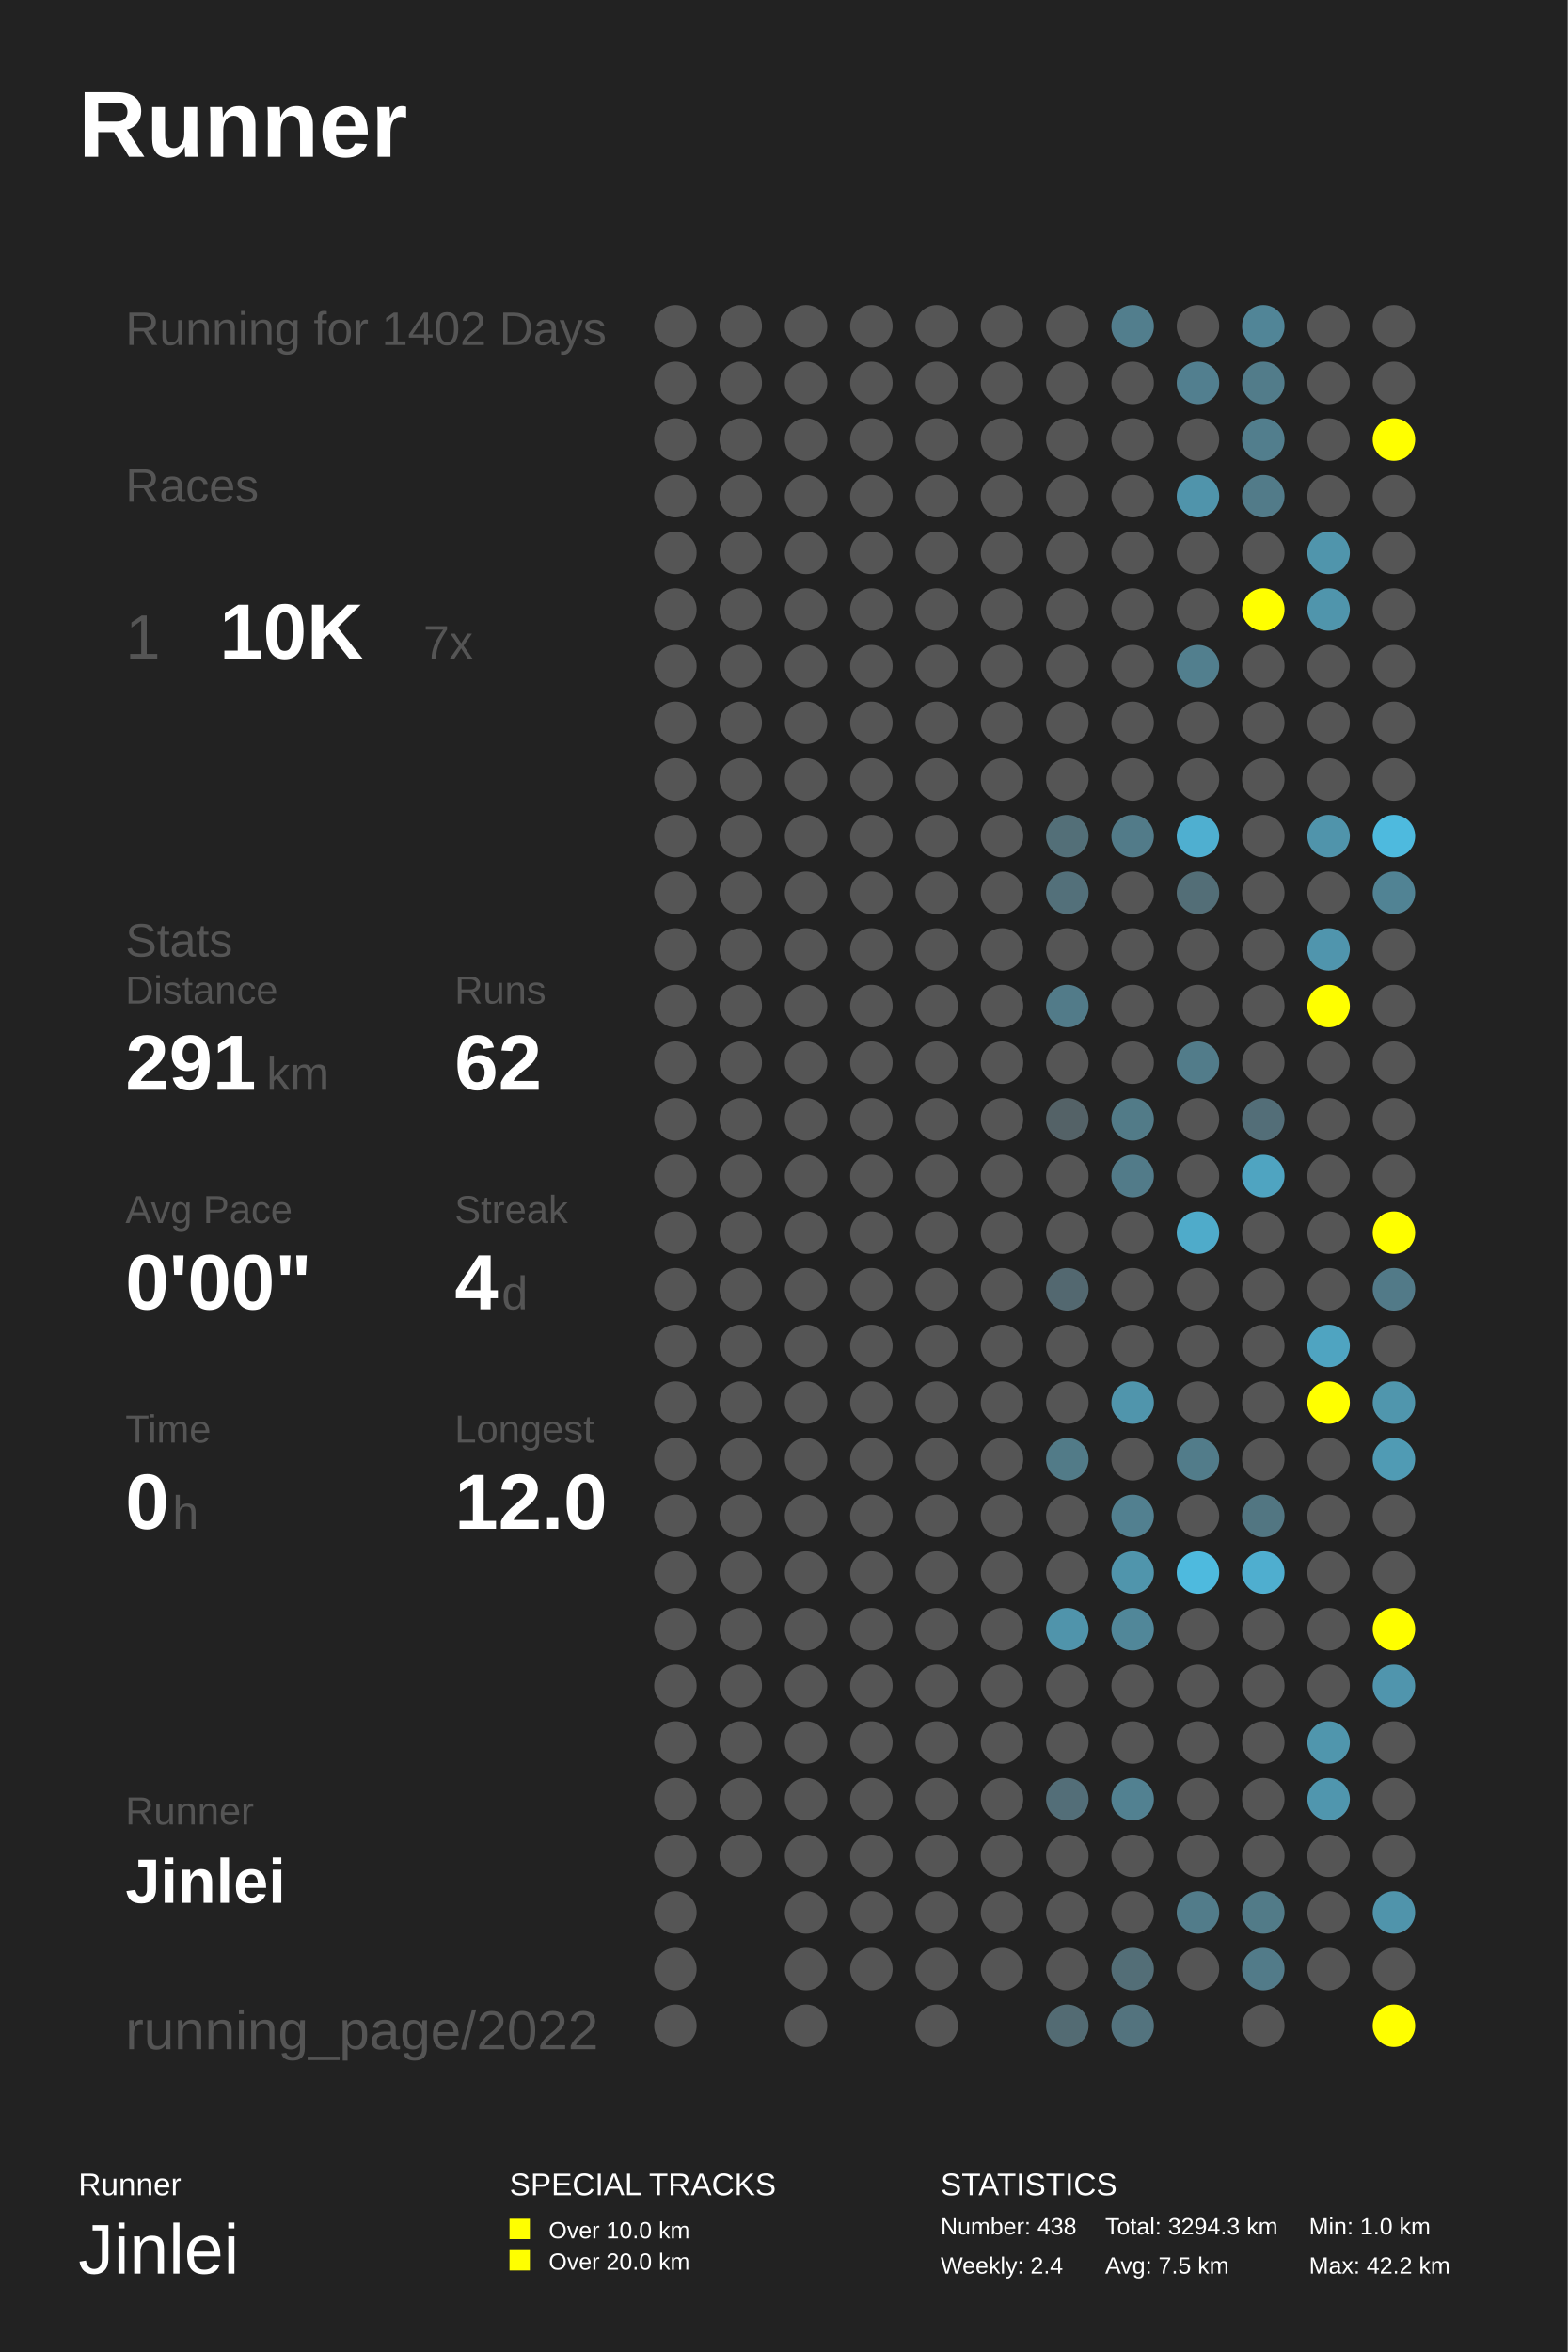
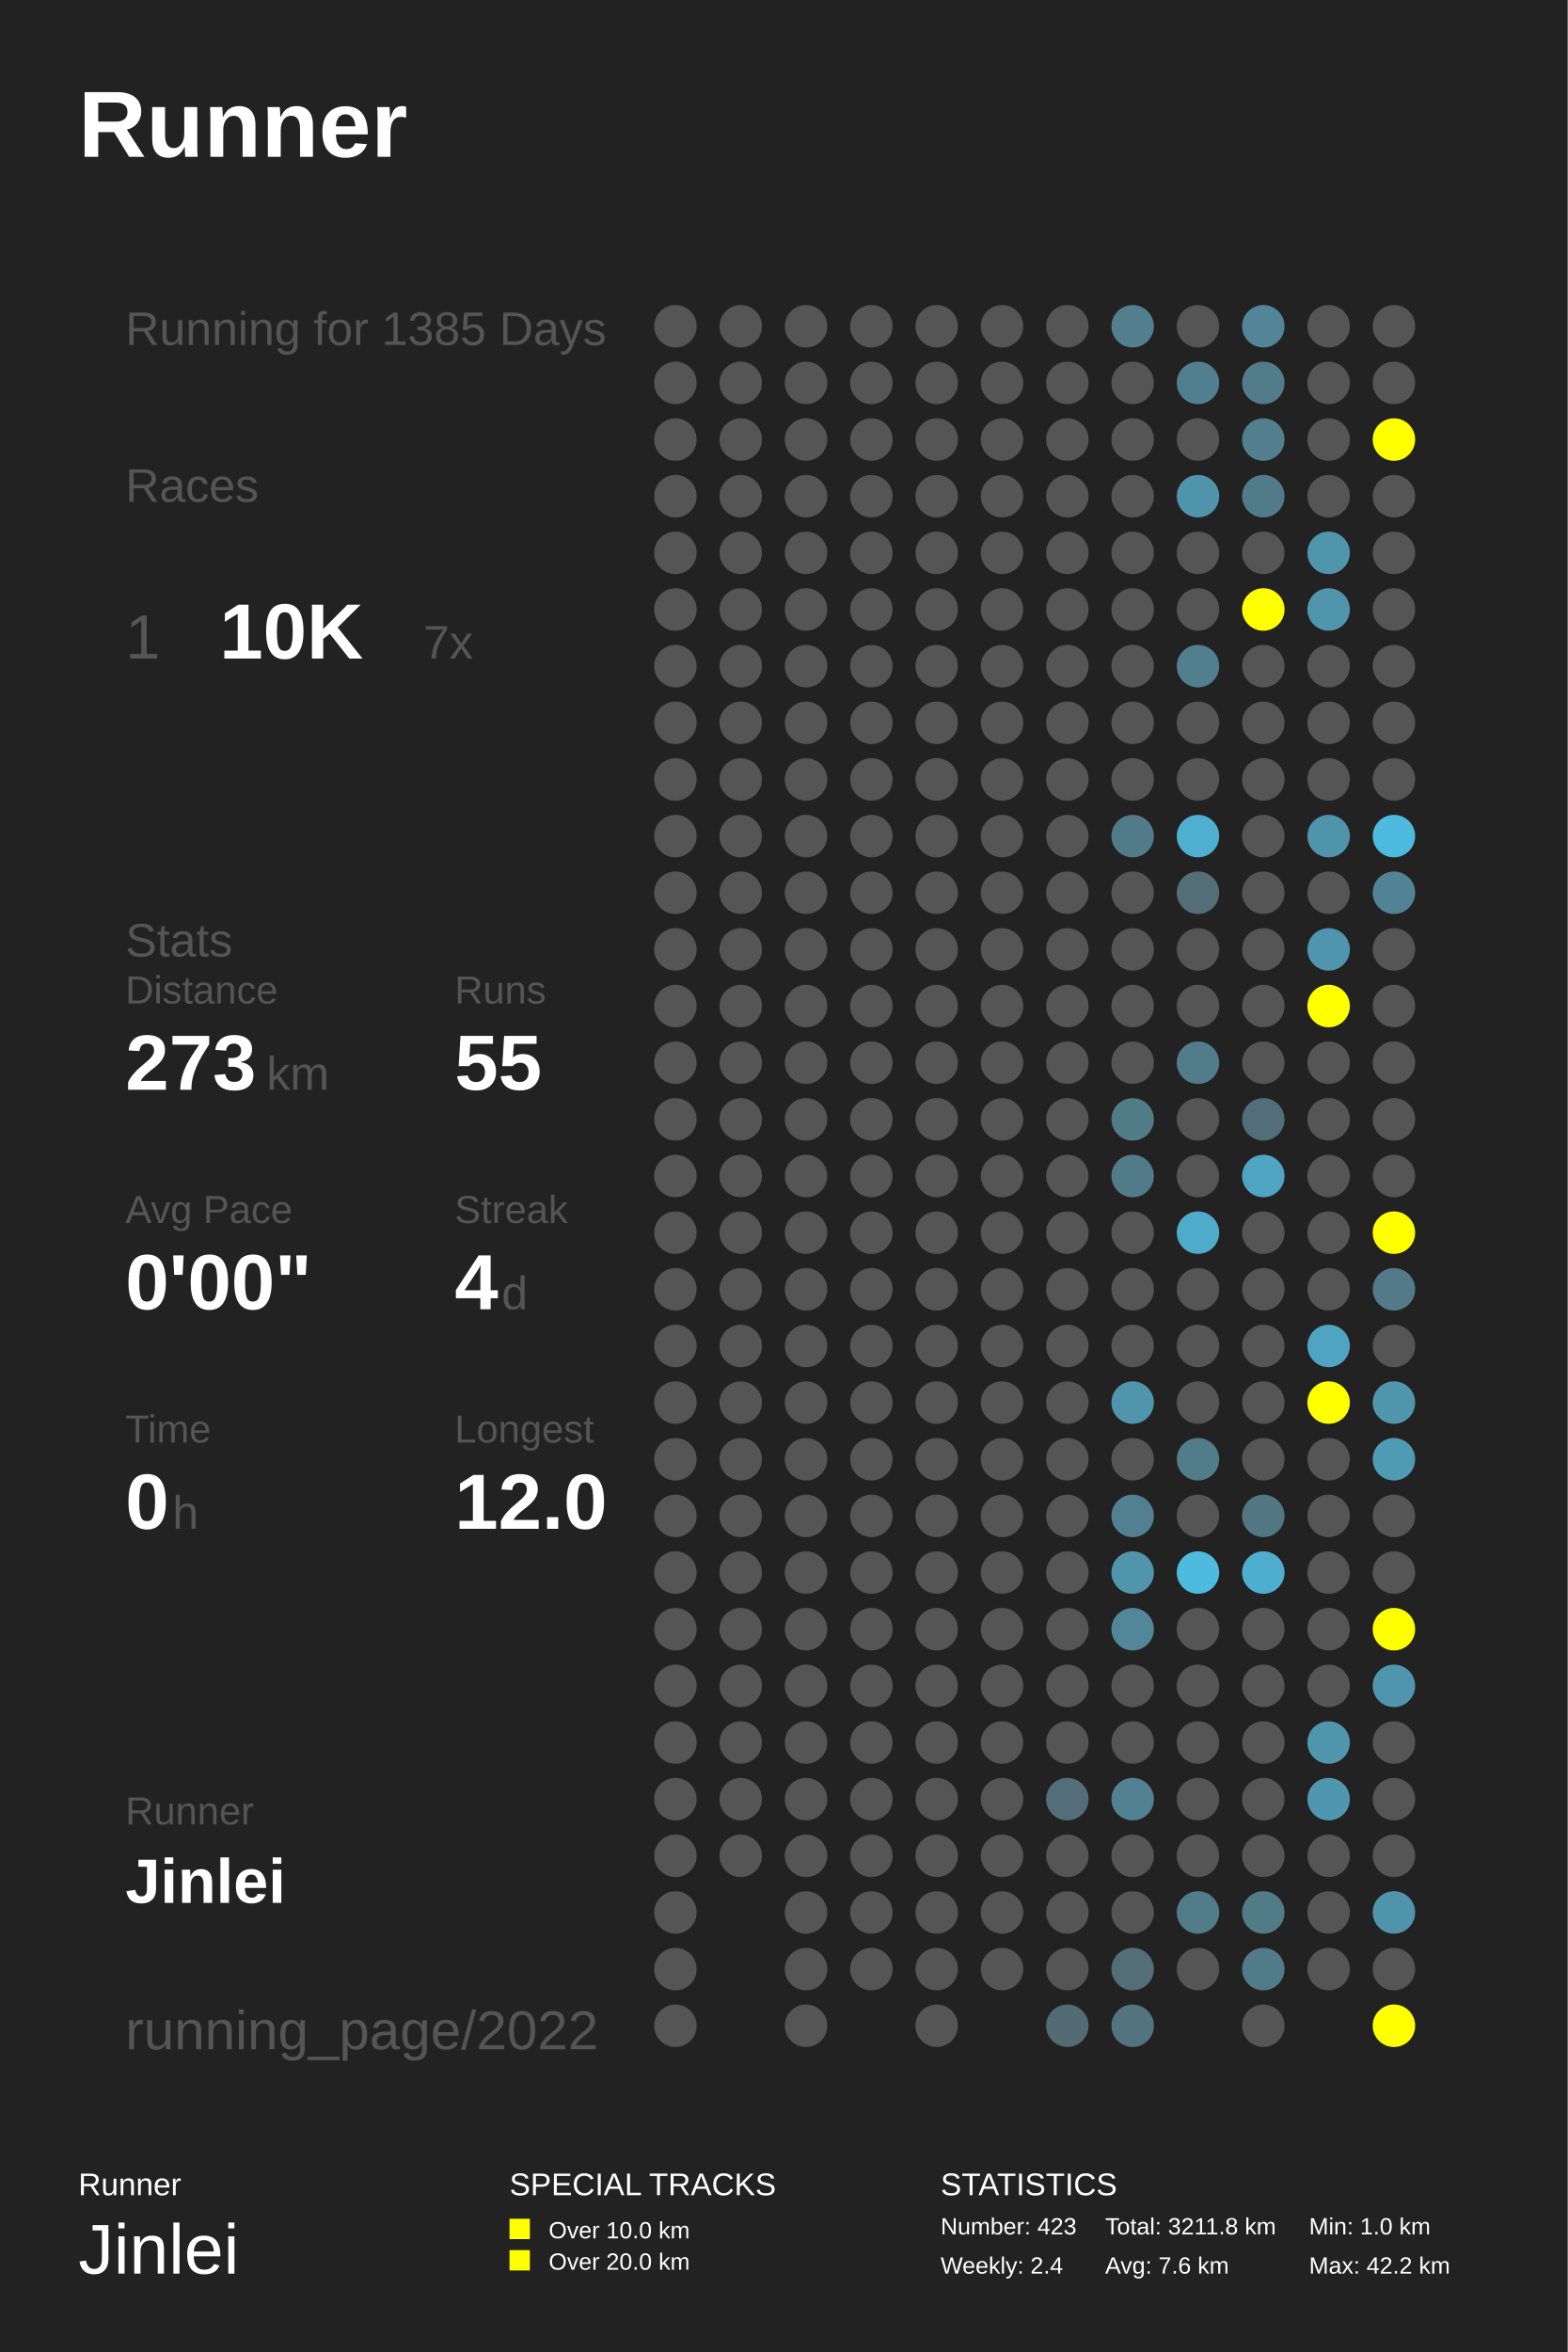
<svg xmlns="http://www.w3.org/2000/svg" baseProfile="full" height="300mm" version="1.1" viewBox="0,0,200,300" width="200mm">
  <defs />
  <rect fill="#222222" height="300" width="200" x="0" y="0" />
  <text fill="#FFFFFF" style="font-size:12px; font-family:Arial; font-weight:bold;" x="10" y="20">Runner</text>
  <text fill="#FFFFFF" style="font-size:4px; font-family:Arial" x="10" y="280">Runner</text>
  <text fill="#FFFFFF" style="font-size:9px; font-family:Arial" x="10" y="290">Jinlei</text>
  <text fill="#FFFFFF" style="font-size:4px; font-family:Arial" x="65" y="280">SPECIAL TRACKS</text>
  <rect fill="#FFFF00" height="2.6" width="2.6" x="65" y="283" />
  <text fill="#FFFFFF" style="font-size:3px; font-family:Arial" x="70" y="285.5">Over 10.0 km</text>
  <rect fill="#FFFF00" height="2.6" width="2.6" x="65" y="287" />
  <text fill="#FFFFFF" style="font-size:3px; font-family:Arial" x="70" y="289.5">Over 20.0 km</text>
  <text fill="#FFFFFF" style="font-size:4px; font-family:Arial" x="120" y="280">STATISTICS</text>
-   <text fill="#FFFFFF" style="font-size:3px; font-family:Arial" x="120" y="285">Number: 438</text>
+   <text fill="#FFFFFF" style="font-size:3px; font-family:Arial" x="120" y="285">Number: 423</text>
  <text fill="#FFFFFF" style="font-size:3px; font-family:Arial" x="120" y="290">Weekly: 2.4</text>
-   <text fill="#FFFFFF" style="font-size:3px; font-family:Arial" x="141" y="285">Total: 3294.3 km</text>
-   <text fill="#FFFFFF" style="font-size:3px; font-family:Arial" x="141" y="290">Avg: 7.5 km</text>
+   <text fill="#FFFFFF" style="font-size:3px; font-family:Arial" x="141" y="285">Total: 3211.8 km</text>
+   <text fill="#FFFFFF" style="font-size:3px; font-family:Arial" x="141" y="290">Avg: 7.6 km</text>
  <text fill="#FFFFFF" style="font-size:3px; font-family:Arial" x="167" y="285">Min: 1.0 km</text>
  <text fill="#FFFFFF" style="font-size:3px; font-family:Arial" x="167" y="290">Max: 42.2 km</text>
-   <text fill="#555555" style="font-size:6px; font-family:Arial;" x="16" y="44">Running for 1402 Days</text>
+   <text fill="#555555" style="font-size:6px; font-family:Arial;" x="16" y="44">Running for 1385 Days</text>
  <text fill="#555555" style="font-size:6px; font-family:Arial;" x="16" y="64">Races</text>
  <text fill="#555555" style="font-size:8px; font-family:Arial;" x="16" y="84">1</text>
  <text fill="#FFFFFF" style="font-size:10px; font-family:Arial; font-weight:bold;" x="28" y="84">10K</text>
  <text fill="#555555" style="font-size:6px; font-family:Arial;" x="54" y="84">7x</text>
  <text fill="#555555" style="font-size:6px; font-family:Arial;" x="16" y="122">Stats</text>
  <text fill="#555555" style="font-size:5px; font-family:Arial;" x="16" y="128">Distance</text>
-   <text fill="#FFFFFF" style="font-size:10px; font-family:Arial; font-weight:bold;" x="16" y="139">291</text>
+   <text fill="#FFFFFF" style="font-size:10px; font-family:Arial; font-weight:bold;" x="16" y="139">273</text>
  <text fill="#555555" style="font-size:6px; font-family:Arial;" x="34" y="139">km</text>
  <text fill="#555555" style="font-size:5px; font-family:Arial;" x="58" y="128">Runs</text>
-   <text fill="#FFFFFF" style="font-size:10px; font-family:Arial; font-weight:bold;" x="58" y="139">62</text>
+   <text fill="#FFFFFF" style="font-size:10px; font-family:Arial; font-weight:bold;" x="58" y="139">55</text>
  <text fill="#555555" style="font-size:5px; font-family:Arial;" x="16" y="156">Avg Pace</text>
  <text fill="#FFFFFF" style="font-size:10px; font-family:Arial; font-weight:bold;" x="16" y="167">0'00"</text>
  <text fill="#555555" style="font-size:5px; font-family:Arial;" x="58" y="156">Streak</text>
  <text fill="#FFFFFF" style="font-size:10px; font-family:Arial; font-weight:bold;" x="58" y="167">4</text>
  <text fill="#555555" style="font-size:6px; font-family:Arial;" x="64" y="167">d</text>
  <text fill="#555555" style="font-size:5px; font-family:Arial;" x="16" y="184">Time</text>
  <text fill="#FFFFFF" style="font-size:10px; font-family:Arial; font-weight:bold;" x="16" y="195">0</text>
  <text fill="#555555" style="font-size:6px; font-family:Arial;" x="22" y="195">h</text>
  <text fill="#555555" style="font-size:5px; font-family:Arial;" x="58" y="184">Longest</text>
  <text fill="#FFFFFF" style="font-size:10px; font-family:Arial; font-weight:bold;" x="58" y="195">12.0</text>
  <text fill="#555555" style="font-size:5px; font-family:Arial;" x="16" y="232.71">Runner</text>
  <text fill="#FFFFFF" style="font-size:8px; font-family:Arial; font-weight:bold;" x="16" y="242.71">Jinlei</text>
  <text fill="#555555" style="font-size:7px; font-family:Arial;" x="16" y="261.387">running_page/2022</text>
  <circle cx="86.167" cy="41.613" fill="#555555" r="2.71" />
  <circle cx="86.167" cy="48.839" fill="#555555" r="2.71" />
  <circle cx="86.167" cy="56.065" fill="#555555" r="2.71" />
  <circle cx="86.167" cy="63.29" fill="#555555" r="2.71" />
  <circle cx="86.167" cy="70.516" fill="#555555" r="2.71" />
  <circle cx="86.167" cy="77.742" fill="#555555" r="2.71" />
  <circle cx="86.167" cy="84.968" fill="#555555" r="2.71" />
  <circle cx="86.167" cy="92.194" fill="#555555" r="2.71" />
  <circle cx="86.167" cy="99.419" fill="#555555" r="2.71" />
  <circle cx="86.167" cy="106.645" fill="#555555" r="2.71" />
  <circle cx="86.167" cy="113.871" fill="#555555" r="2.71" />
  <circle cx="86.167" cy="121.097" fill="#555555" r="2.71" />
  <circle cx="86.167" cy="128.323" fill="#555555" r="2.71" />
  <circle cx="86.167" cy="135.548" fill="#555555" r="2.71" />
  <circle cx="86.167" cy="142.774" fill="#555555" r="2.71" />
  <circle cx="86.167" cy="150.0" fill="#555555" r="2.71" />
  <circle cx="86.167" cy="157.226" fill="#555555" r="2.71" />
  <circle cx="86.167" cy="164.452" fill="#555555" r="2.71" />
  <circle cx="86.167" cy="171.677" fill="#555555" r="2.71" />
  <circle cx="86.167" cy="178.903" fill="#555555" r="2.71" />
  <circle cx="86.167" cy="186.129" fill="#555555" r="2.71" />
  <circle cx="86.167" cy="193.355" fill="#555555" r="2.71" />
  <circle cx="86.167" cy="200.581" fill="#555555" r="2.71" />
  <circle cx="86.167" cy="207.806" fill="#555555" r="2.71" />
  <circle cx="86.167" cy="215.032" fill="#555555" r="2.71" />
  <circle cx="86.167" cy="222.258" fill="#555555" r="2.71" />
  <circle cx="86.167" cy="229.484" fill="#555555" r="2.71" />
  <circle cx="86.167" cy="236.71" fill="#555555" r="2.71" />
  <circle cx="86.167" cy="243.935" fill="#555555" r="2.71" />
  <circle cx="86.167" cy="251.161" fill="#555555" r="2.71" />
  <circle cx="86.167" cy="258.387" fill="#555555" r="2.71" />
  <circle cx="94.5" cy="41.613" fill="#555555" r="2.71" />
  <circle cx="94.5" cy="48.839" fill="#555555" r="2.71" />
  <circle cx="94.5" cy="56.065" fill="#555555" r="2.71" />
  <circle cx="94.5" cy="63.29" fill="#555555" r="2.71" />
  <circle cx="94.5" cy="70.516" fill="#555555" r="2.71" />
  <circle cx="94.5" cy="77.742" fill="#555555" r="2.71" />
  <circle cx="94.5" cy="84.968" fill="#555555" r="2.71" />
  <circle cx="94.5" cy="92.194" fill="#555555" r="2.71" />
  <circle cx="94.5" cy="99.419" fill="#555555" r="2.71" />
  <circle cx="94.5" cy="106.645" fill="#555555" r="2.71" />
  <circle cx="94.5" cy="113.871" fill="#555555" r="2.71" />
  <circle cx="94.5" cy="121.097" fill="#555555" r="2.71" />
  <circle cx="94.5" cy="128.323" fill="#555555" r="2.71" />
  <circle cx="94.5" cy="135.548" fill="#555555" r="2.71" />
  <circle cx="94.5" cy="142.774" fill="#555555" r="2.71" />
  <circle cx="94.5" cy="150.0" fill="#555555" r="2.71" />
  <circle cx="94.5" cy="157.226" fill="#555555" r="2.71" />
  <circle cx="94.5" cy="164.452" fill="#555555" r="2.71" />
  <circle cx="94.5" cy="171.677" fill="#555555" r="2.71" />
  <circle cx="94.5" cy="178.903" fill="#555555" r="2.71" />
  <circle cx="94.5" cy="186.129" fill="#555555" r="2.71" />
  <circle cx="94.5" cy="193.355" fill="#555555" r="2.71" />
  <circle cx="94.5" cy="200.581" fill="#555555" r="2.71" />
  <circle cx="94.5" cy="207.806" fill="#555555" r="2.71" />
  <circle cx="94.5" cy="215.032" fill="#555555" r="2.71" />
  <circle cx="94.5" cy="222.258" fill="#555555" r="2.71" />
  <circle cx="94.5" cy="229.484" fill="#555555" r="2.71" />
  <circle cx="94.5" cy="236.71" fill="#555555" r="2.71" />
  <circle cx="102.833" cy="41.613" fill="#555555" r="2.71" />
  <circle cx="102.833" cy="48.839" fill="#555555" r="2.71" />
  <circle cx="102.833" cy="56.065" fill="#555555" r="2.71" />
  <circle cx="102.833" cy="63.29" fill="#555555" r="2.71" />
  <circle cx="102.833" cy="70.516" fill="#555555" r="2.71" />
  <circle cx="102.833" cy="77.742" fill="#555555" r="2.71" />
  <circle cx="102.833" cy="84.968" fill="#555555" r="2.71" />
  <circle cx="102.833" cy="92.194" fill="#555555" r="2.71" />
  <circle cx="102.833" cy="99.419" fill="#555555" r="2.71" />
  <circle cx="102.833" cy="106.645" fill="#555555" r="2.71" />
  <circle cx="102.833" cy="113.871" fill="#555555" r="2.71" />
  <circle cx="102.833" cy="121.097" fill="#555555" r="2.71" />
  <circle cx="102.833" cy="128.323" fill="#555555" r="2.71" />
  <circle cx="102.833" cy="135.548" fill="#555555" r="2.71" />
  <circle cx="102.833" cy="142.774" fill="#555555" r="2.71" />
  <circle cx="102.833" cy="150.0" fill="#555555" r="2.71" />
  <circle cx="102.833" cy="157.226" fill="#555555" r="2.71" />
  <circle cx="102.833" cy="164.452" fill="#555555" r="2.71" />
  <circle cx="102.833" cy="171.677" fill="#555555" r="2.71" />
  <circle cx="102.833" cy="178.903" fill="#555555" r="2.71" />
  <circle cx="102.833" cy="186.129" fill="#555555" r="2.71" />
  <circle cx="102.833" cy="193.355" fill="#555555" r="2.71" />
  <circle cx="102.833" cy="200.581" fill="#555555" r="2.71" />
  <circle cx="102.833" cy="207.806" fill="#555555" r="2.71" />
  <circle cx="102.833" cy="215.032" fill="#555555" r="2.71" />
  <circle cx="102.833" cy="222.258" fill="#555555" r="2.71" />
  <circle cx="102.833" cy="229.484" fill="#555555" r="2.71" />
  <circle cx="102.833" cy="236.71" fill="#555555" r="2.71" />
  <circle cx="102.833" cy="243.935" fill="#555555" r="2.71" />
  <circle cx="102.833" cy="251.161" fill="#555555" r="2.71" />
  <circle cx="102.833" cy="258.387" fill="#555555" r="2.71" />
  <circle cx="111.167" cy="41.613" fill="#555555" r="2.71" />
  <circle cx="111.167" cy="48.839" fill="#555555" r="2.71" />
  <circle cx="111.167" cy="56.065" fill="#555555" r="2.71" />
  <circle cx="111.167" cy="63.29" fill="#555555" r="2.71" />
  <circle cx="111.167" cy="70.516" fill="#555555" r="2.71" />
  <circle cx="111.167" cy="77.742" fill="#555555" r="2.71" />
  <circle cx="111.167" cy="84.968" fill="#555555" r="2.71" />
  <circle cx="111.167" cy="92.194" fill="#555555" r="2.71" />
  <circle cx="111.167" cy="99.419" fill="#555555" r="2.71" />
  <circle cx="111.167" cy="106.645" fill="#555555" r="2.71" />
  <circle cx="111.167" cy="113.871" fill="#555555" r="2.71" />
  <circle cx="111.167" cy="121.097" fill="#555555" r="2.71" />
  <circle cx="111.167" cy="128.323" fill="#555555" r="2.71" />
  <circle cx="111.167" cy="135.548" fill="#555555" r="2.71" />
  <circle cx="111.167" cy="142.774" fill="#555555" r="2.71" />
  <circle cx="111.167" cy="150.0" fill="#555555" r="2.71" />
  <circle cx="111.167" cy="157.226" fill="#555555" r="2.71" />
  <circle cx="111.167" cy="164.452" fill="#555555" r="2.71" />
  <circle cx="111.167" cy="171.677" fill="#555555" r="2.71" />
  <circle cx="111.167" cy="178.903" fill="#555555" r="2.71" />
  <circle cx="111.167" cy="186.129" fill="#555555" r="2.71" />
  <circle cx="111.167" cy="193.355" fill="#555555" r="2.71" />
  <circle cx="111.167" cy="200.581" fill="#555555" r="2.71" />
  <circle cx="111.167" cy="207.806" fill="#555555" r="2.71" />
  <circle cx="111.167" cy="215.032" fill="#555555" r="2.71" />
  <circle cx="111.167" cy="222.258" fill="#555555" r="2.71" />
  <circle cx="111.167" cy="229.484" fill="#555555" r="2.71" />
  <circle cx="111.167" cy="236.71" fill="#555555" r="2.71" />
  <circle cx="111.167" cy="243.935" fill="#555555" r="2.71" />
  <circle cx="111.167" cy="251.161" fill="#555555" r="2.71" />
  <circle cx="119.5" cy="41.613" fill="#555555" r="2.71" />
  <circle cx="119.5" cy="48.839" fill="#555555" r="2.71" />
  <circle cx="119.5" cy="56.065" fill="#555555" r="2.71" />
  <circle cx="119.5" cy="63.29" fill="#555555" r="2.71" />
  <circle cx="119.5" cy="70.516" fill="#555555" r="2.71" />
  <circle cx="119.5" cy="77.742" fill="#555555" r="2.71" />
  <circle cx="119.5" cy="84.968" fill="#555555" r="2.71" />
  <circle cx="119.5" cy="92.194" fill="#555555" r="2.71" />
  <circle cx="119.5" cy="99.419" fill="#555555" r="2.71" />
  <circle cx="119.5" cy="106.645" fill="#555555" r="2.71" />
  <circle cx="119.5" cy="113.871" fill="#555555" r="2.71" />
  <circle cx="119.5" cy="121.097" fill="#555555" r="2.71" />
  <circle cx="119.5" cy="128.323" fill="#555555" r="2.71" />
  <circle cx="119.5" cy="135.548" fill="#555555" r="2.71" />
  <circle cx="119.5" cy="142.774" fill="#555555" r="2.71" />
  <circle cx="119.5" cy="150.0" fill="#555555" r="2.71" />
  <circle cx="119.5" cy="157.226" fill="#555555" r="2.71" />
  <circle cx="119.5" cy="164.452" fill="#555555" r="2.71" />
  <circle cx="119.5" cy="171.677" fill="#555555" r="2.71" />
  <circle cx="119.5" cy="178.903" fill="#555555" r="2.71" />
  <circle cx="119.5" cy="186.129" fill="#555555" r="2.71" />
  <circle cx="119.5" cy="193.355" fill="#555555" r="2.71" />
  <circle cx="119.5" cy="200.581" fill="#555555" r="2.71" />
  <circle cx="119.5" cy="207.806" fill="#555555" r="2.71" />
  <circle cx="119.5" cy="215.032" fill="#555555" r="2.71" />
  <circle cx="119.5" cy="222.258" fill="#555555" r="2.71" />
  <circle cx="119.5" cy="229.484" fill="#555555" r="2.71" />
  <circle cx="119.5" cy="236.71" fill="#555555" r="2.71" />
  <circle cx="119.5" cy="243.935" fill="#555555" r="2.71" />
  <circle cx="119.5" cy="251.161" fill="#555555" r="2.71" />
  <circle cx="119.5" cy="258.387" fill="#555555" r="2.71" />
  <circle cx="127.833" cy="41.613" fill="#555555" r="2.71" />
  <circle cx="127.833" cy="48.839" fill="#555555" r="2.71" />
  <circle cx="127.833" cy="56.065" fill="#555555" r="2.71" />
  <circle cx="127.833" cy="63.29" fill="#555555" r="2.71" />
  <circle cx="127.833" cy="70.516" fill="#555555" r="2.71" />
  <circle cx="127.833" cy="77.742" fill="#555555" r="2.71" />
  <circle cx="127.833" cy="84.968" fill="#555555" r="2.71" />
  <circle cx="127.833" cy="92.194" fill="#555555" r="2.71" />
  <circle cx="127.833" cy="99.419" fill="#555555" r="2.71" />
  <circle cx="127.833" cy="106.645" fill="#555555" r="2.71" />
  <circle cx="127.833" cy="113.871" fill="#555555" r="2.71" />
  <circle cx="127.833" cy="121.097" fill="#555555" r="2.71" />
  <circle cx="127.833" cy="128.323" fill="#555555" r="2.71" />
  <circle cx="127.833" cy="135.548" fill="#555555" r="2.71" />
  <circle cx="127.833" cy="142.774" fill="#555555" r="2.71" />
  <circle cx="127.833" cy="150.0" fill="#555555" r="2.71" />
  <circle cx="127.833" cy="157.226" fill="#555555" r="2.71" />
  <circle cx="127.833" cy="164.452" fill="#555555" r="2.71" />
  <circle cx="127.833" cy="171.677" fill="#555555" r="2.71" />
  <circle cx="127.833" cy="178.903" fill="#555555" r="2.71" />
  <circle cx="127.833" cy="186.129" fill="#555555" r="2.71" />
  <circle cx="127.833" cy="193.355" fill="#555555" r="2.71" />
  <circle cx="127.833" cy="200.581" fill="#555555" r="2.71" />
  <circle cx="127.833" cy="207.806" fill="#555555" r="2.71" />
  <circle cx="127.833" cy="215.032" fill="#555555" r="2.71" />
  <circle cx="127.833" cy="222.258" fill="#555555" r="2.71" />
  <circle cx="127.833" cy="229.484" fill="#555555" r="2.71" />
  <circle cx="127.833" cy="236.71" fill="#555555" r="2.71" />
  <circle cx="127.833" cy="243.935" fill="#555555" r="2.71" />
  <circle cx="127.833" cy="251.161" fill="#555555" r="2.71" />
  <circle cx="136.167" cy="41.613" fill="#555555" r="2.71" />
  <circle cx="136.167" cy="48.839" fill="#555555" r="2.71" />
  <circle cx="136.167" cy="56.065" fill="#555555" r="2.71" />
  <circle cx="136.167" cy="63.29" fill="#555555" r="2.71" />
  <circle cx="136.167" cy="70.516" fill="#555555" r="2.71" />
  <circle cx="136.167" cy="77.742" fill="#555555" r="2.71" />
  <circle cx="136.167" cy="84.968" fill="#555555" r="2.71" />
  <circle cx="136.167" cy="92.194" fill="#555555" r="2.71" />
  <circle cx="136.167" cy="99.419" fill="#555555" r="2.71" />
-   <circle cx="136.167" cy="106.645" fill="#536f78" r="2.71" />
-   <circle cx="136.167" cy="113.871" fill="#53707a" r="2.71" />
+   <circle cx="136.167" cy="106.645" fill="#555555" r="2.71" />
+   <circle cx="136.167" cy="113.871" fill="#555555" r="2.71" />
  <circle cx="136.167" cy="121.097" fill="#555555" r="2.71" />
-   <circle cx="136.167" cy="128.323" fill="#527b89" r="2.71" />
+   <circle cx="136.167" cy="128.323" fill="#555555" r="2.71" />
  <circle cx="136.167" cy="135.548" fill="#555555" r="2.71" />
-   <circle cx="136.167" cy="142.774" fill="#546267" r="2.71" />
+   <circle cx="136.167" cy="142.774" fill="#555555" r="2.71" />
  <circle cx="136.167" cy="150.0" fill="#555555" r="2.71" />
  <circle cx="136.167" cy="157.226" fill="#555555" r="2.71" />
-   <circle cx="136.167" cy="164.452" fill="#536870" r="2.71" />
+   <circle cx="136.167" cy="164.452" fill="#555555" r="2.71" />
  <circle cx="136.167" cy="171.677" fill="#555555" r="2.71" />
  <circle cx="136.167" cy="178.903" fill="#555555" r="2.71" />
-   <circle cx="136.167" cy="186.129" fill="#527b88" r="2.71" />
+   <circle cx="136.167" cy="186.129" fill="#555555" r="2.71" />
  <circle cx="136.167" cy="193.355" fill="#555555" r="2.71" />
  <circle cx="136.167" cy="200.581" fill="#555555" r="2.71" />
-   <circle cx="136.167" cy="207.806" fill="#5094ab" r="2.71" />
+   <circle cx="136.167" cy="207.806" fill="#555555" r="2.71" />
  <circle cx="136.167" cy="215.032" fill="#555555" r="2.71" />
  <circle cx="136.167" cy="222.258" fill="#555555" r="2.71" />
  <circle cx="136.167" cy="229.484" fill="#536e78" r="2.71" />
  <circle cx="136.167" cy="236.71" fill="#555555" r="2.71" />
  <circle cx="136.167" cy="243.935" fill="#555555" r="2.71" />
  <circle cx="136.167" cy="251.161" fill="#555555" r="2.71" />
  <circle cx="136.167" cy="258.387" fill="#536b73" r="2.71" />
  <circle cx="144.5" cy="41.613" fill="#527e8d" r="2.71" />
  <circle cx="144.5" cy="48.839" fill="#555555" r="2.71" />
  <circle cx="144.5" cy="56.065" fill="#555555" r="2.71" />
  <circle cx="144.5" cy="63.29" fill="#555555" r="2.71" />
  <circle cx="144.5" cy="70.516" fill="#555555" r="2.71" />
  <circle cx="144.5" cy="77.742" fill="#555555" r="2.71" />
  <circle cx="144.5" cy="84.968" fill="#555555" r="2.71" />
  <circle cx="144.5" cy="92.194" fill="#555555" r="2.71" />
  <circle cx="144.5" cy="99.419" fill="#555555" r="2.71" />
  <circle cx="144.5" cy="106.645" fill="#527b89" r="2.71" />
  <circle cx="144.5" cy="113.871" fill="#555555" r="2.71" />
  <circle cx="144.5" cy="121.097" fill="#555555" r="2.71" />
  <circle cx="144.5" cy="128.323" fill="#555555" r="2.71" />
  <circle cx="144.5" cy="135.548" fill="#555555" r="2.71" />
  <circle cx="144.5" cy="142.774" fill="#527b88" r="2.71" />
  <circle cx="144.5" cy="150.0" fill="#527b89" r="2.71" />
  <circle cx="144.5" cy="157.226" fill="#555555" r="2.71" />
  <circle cx="144.5" cy="164.452" fill="#555555" r="2.71" />
  <circle cx="144.5" cy="171.677" fill="#555555" r="2.71" />
  <circle cx="144.5" cy="178.903" fill="#5095ac" r="2.71" />
  <circle cx="144.5" cy="186.129" fill="#555555" r="2.71" />
  <circle cx="144.5" cy="193.355" fill="#528090" r="2.71" />
  <circle cx="144.5" cy="200.581" fill="#5095ac" r="2.71" />
  <circle cx="144.5" cy="207.806" fill="#518799" r="2.71" />
  <circle cx="144.5" cy="215.032" fill="#555555" r="2.71" />
  <circle cx="144.5" cy="222.258" fill="#555555" r="2.71" />
  <circle cx="144.5" cy="229.484" fill="#528191" r="2.71" />
  <circle cx="144.5" cy="236.71" fill="#555555" r="2.71" />
  <circle cx="144.5" cy="243.935" fill="#555555" r="2.71" />
  <circle cx="144.5" cy="251.161" fill="#536e77" r="2.71" />
  <circle cx="144.5" cy="258.387" fill="#53737e" r="2.71" />
  <circle cx="152.833" cy="41.613" fill="#555555" r="2.71" />
  <circle cx="152.833" cy="48.839" fill="#527f8f" r="2.71" />
  <circle cx="152.833" cy="56.065" fill="#555555" r="2.71" />
  <circle cx="152.833" cy="63.29" fill="#5094ab" r="2.71" />
  <circle cx="152.833" cy="70.516" fill="#555555" r="2.71" />
  <circle cx="152.833" cy="77.742" fill="#555555" r="2.71" />
  <circle cx="152.833" cy="84.968" fill="#527f8e" r="2.71" />
  <circle cx="152.833" cy="92.194" fill="#555555" r="2.71" />
  <circle cx="152.833" cy="99.419" fill="#555555" r="2.71" />
  <circle cx="152.833" cy="106.645" fill="#4fafd0" r="2.71" />
  <circle cx="152.833" cy="113.871" fill="#536e77" r="2.71" />
  <circle cx="152.833" cy="121.097" fill="#555555" r="2.71" />
  <circle cx="152.833" cy="128.323" fill="#555555" r="2.71" />
  <circle cx="152.833" cy="135.548" fill="#527c8a" r="2.71" />
  <circle cx="152.833" cy="142.774" fill="#555555" r="2.71" />
  <circle cx="152.833" cy="150.0" fill="#555555" r="2.71" />
  <circle cx="152.833" cy="157.226" fill="#4fabca" r="2.71" />
  <circle cx="152.833" cy="164.452" fill="#555555" r="2.71" />
  <circle cx="152.833" cy="171.677" fill="#555555" r="2.71" />
  <circle cx="152.833" cy="178.903" fill="#555555" r="2.71" />
  <circle cx="152.833" cy="186.129" fill="#527c8a" r="2.71" />
  <circle cx="152.833" cy="193.355" fill="#555555" r="2.71" />
  <circle cx="152.833" cy="200.581" fill="#4ebade" r="2.71" />
  <circle cx="152.833" cy="207.806" fill="#555555" r="2.71" />
  <circle cx="152.833" cy="215.032" fill="#555555" r="2.71" />
  <circle cx="152.833" cy="222.258" fill="#555555" r="2.71" />
  <circle cx="152.833" cy="229.484" fill="#555555" r="2.71" />
  <circle cx="152.833" cy="236.71" fill="#555555" r="2.71" />
  <circle cx="152.833" cy="243.935" fill="#527c8a" r="2.71" />
  <circle cx="152.833" cy="251.161" fill="#555555" r="2.71" />
  <circle cx="161.167" cy="41.613" fill="#518597" r="2.71" />
  <circle cx="161.167" cy="48.839" fill="#527c8a" r="2.71" />
  <circle cx="161.167" cy="56.065" fill="#527e8d" r="2.71" />
  <circle cx="161.167" cy="63.29" fill="#527b89" r="2.71" />
  <circle cx="161.167" cy="70.516" fill="#555555" r="2.71" />
  <circle cx="161.167" cy="77.742" fill="#FFFF00" r="2.71" />
  <circle cx="161.167" cy="84.968" fill="#555555" r="2.71" />
  <circle cx="161.167" cy="92.194" fill="#555555" r="2.71" />
  <circle cx="161.167" cy="99.419" fill="#555555" r="2.71" />
  <circle cx="161.167" cy="106.645" fill="#555555" r="2.71" />
  <circle cx="161.167" cy="113.871" fill="#555555" r="2.71" />
  <circle cx="161.167" cy="121.097" fill="#555555" r="2.71" />
  <circle cx="161.167" cy="128.323" fill="#555555" r="2.71" />
  <circle cx="161.167" cy="135.548" fill="#555555" r="2.71" />
  <circle cx="161.167" cy="142.774" fill="#536e78" r="2.71" />
  <circle cx="161.167" cy="150.0" fill="#4fa4c1" r="2.71" />
  <circle cx="161.167" cy="157.226" fill="#555555" r="2.71" />
  <circle cx="161.167" cy="164.452" fill="#555555" r="2.71" />
  <circle cx="161.167" cy="171.677" fill="#555555" r="2.71" />
  <circle cx="161.167" cy="178.903" fill="#555555" r="2.71" />
  <circle cx="161.167" cy="186.129" fill="#555555" r="2.71" />
  <circle cx="161.167" cy="193.355" fill="#527682" r="2.71" />
  <circle cx="161.167" cy="200.581" fill="#4faecf" r="2.71" />
  <circle cx="161.167" cy="207.806" fill="#555555" r="2.71" />
  <circle cx="161.167" cy="215.032" fill="#555555" r="2.71" />
  <circle cx="161.167" cy="222.258" fill="#555555" r="2.71" />
  <circle cx="161.167" cy="229.484" fill="#555555" r="2.71" />
  <circle cx="161.167" cy="236.71" fill="#555555" r="2.71" />
  <circle cx="161.167" cy="243.935" fill="#527b88" r="2.71" />
  <circle cx="161.167" cy="251.161" fill="#527b89" r="2.71" />
  <circle cx="161.167" cy="258.387" fill="#555555" r="2.71" />
  <circle cx="169.5" cy="41.613" fill="#555555" r="2.71" />
  <circle cx="169.5" cy="48.839" fill="#555555" r="2.71" />
  <circle cx="169.5" cy="56.065" fill="#555555" r="2.71" />
  <circle cx="169.5" cy="63.29" fill="#555555" r="2.71" />
  <circle cx="169.5" cy="70.516" fill="#5095ac" r="2.71" />
  <circle cx="169.5" cy="77.742" fill="#5095ac" r="2.71" />
  <circle cx="169.5" cy="84.968" fill="#555555" r="2.71" />
  <circle cx="169.5" cy="92.194" fill="#555555" r="2.71" />
  <circle cx="169.5" cy="99.419" fill="#555555" r="2.71" />
  <circle cx="169.5" cy="106.645" fill="#5094ab" r="2.71" />
  <circle cx="169.5" cy="113.871" fill="#555555" r="2.71" />
  <circle cx="169.5" cy="121.097" fill="#5095ad" r="2.71" />
  <circle cx="169.5" cy="128.323" fill="#FFFF00" r="2.71" />
  <circle cx="169.5" cy="135.548" fill="#555555" r="2.71" />
  <circle cx="169.5" cy="142.774" fill="#555555" r="2.71" />
  <circle cx="169.5" cy="150.0" fill="#555555" r="2.71" />
  <circle cx="169.5" cy="157.226" fill="#555555" r="2.71" />
  <circle cx="169.5" cy="164.452" fill="#555555" r="2.71" />
  <circle cx="169.5" cy="171.677" fill="#4fa4c1" r="2.71" />
  <circle cx="169.5" cy="178.903" fill="#FFFF00" r="2.71" />
  <circle cx="169.5" cy="186.129" fill="#555555" r="2.71" />
  <circle cx="169.5" cy="193.355" fill="#555555" r="2.71" />
  <circle cx="169.5" cy="200.581" fill="#555555" r="2.71" />
  <circle cx="169.5" cy="207.806" fill="#555555" r="2.71" />
  <circle cx="169.5" cy="215.032" fill="#555555" r="2.71" />
  <circle cx="169.5" cy="222.258" fill="#5096ad" r="2.71" />
  <circle cx="169.5" cy="229.484" fill="#5096ae" r="2.71" />
  <circle cx="169.5" cy="236.71" fill="#555555" r="2.71" />
  <circle cx="169.5" cy="243.935" fill="#555555" r="2.71" />
  <circle cx="169.5" cy="251.161" fill="#555555" r="2.71" />
  <circle cx="177.833" cy="41.613" fill="#555555" r="2.71" />
  <circle cx="177.833" cy="48.839" fill="#555555" r="2.71" />
  <circle cx="177.833" cy="56.065" fill="#FFFF00" r="2.71" />
  <circle cx="177.833" cy="63.29" fill="#555555" r="2.71" />
  <circle cx="177.833" cy="70.516" fill="#555555" r="2.71" />
  <circle cx="177.833" cy="77.742" fill="#555555" r="2.71" />
  <circle cx="177.833" cy="84.968" fill="#555555" r="2.71" />
  <circle cx="177.833" cy="92.194" fill="#555555" r="2.71" />
  <circle cx="177.833" cy="99.419" fill="#555555" r="2.71" />
  <circle cx="177.833" cy="106.645" fill="#4ebade" r="2.71" />
  <circle cx="177.833" cy="113.871" fill="#518394" r="2.71" />
  <circle cx="177.833" cy="121.097" fill="#555555" r="2.71" />
  <circle cx="177.833" cy="128.323" fill="#555555" r="2.71" />
  <circle cx="177.833" cy="135.548" fill="#555555" r="2.71" />
  <circle cx="177.833" cy="142.774" fill="#555555" r="2.71" />
  <circle cx="177.833" cy="150.0" fill="#555555" r="2.71" />
  <circle cx="177.833" cy="157.226" fill="#FFFF00" r="2.71" />
  <circle cx="177.833" cy="164.452" fill="#527a88" r="2.71" />
  <circle cx="177.833" cy="171.677" fill="#555555" r="2.71" />
  <circle cx="177.833" cy="178.903" fill="#5096ad" r="2.71" />
  <circle cx="177.833" cy="186.129" fill="#509bb4" r="2.71" />
  <circle cx="177.833" cy="193.355" fill="#555555" r="2.71" />
  <circle cx="177.833" cy="200.581" fill="#555555" r="2.71" />
  <circle cx="177.833" cy="207.806" fill="#FFFF00" r="2.71" />
  <circle cx="177.833" cy="215.032" fill="#5095ad" r="2.71" />
  <circle cx="177.833" cy="222.258" fill="#555555" r="2.71" />
  <circle cx="177.833" cy="229.484" fill="#555555" r="2.71" />
  <circle cx="177.833" cy="236.71" fill="#555555" r="2.71" />
  <circle cx="177.833" cy="243.935" fill="#5094ab" r="2.71" />
  <circle cx="177.833" cy="251.161" fill="#555555" r="2.71" />
  <circle cx="177.833" cy="258.387" fill="#FFFF00" r="2.71" />
</svg>
